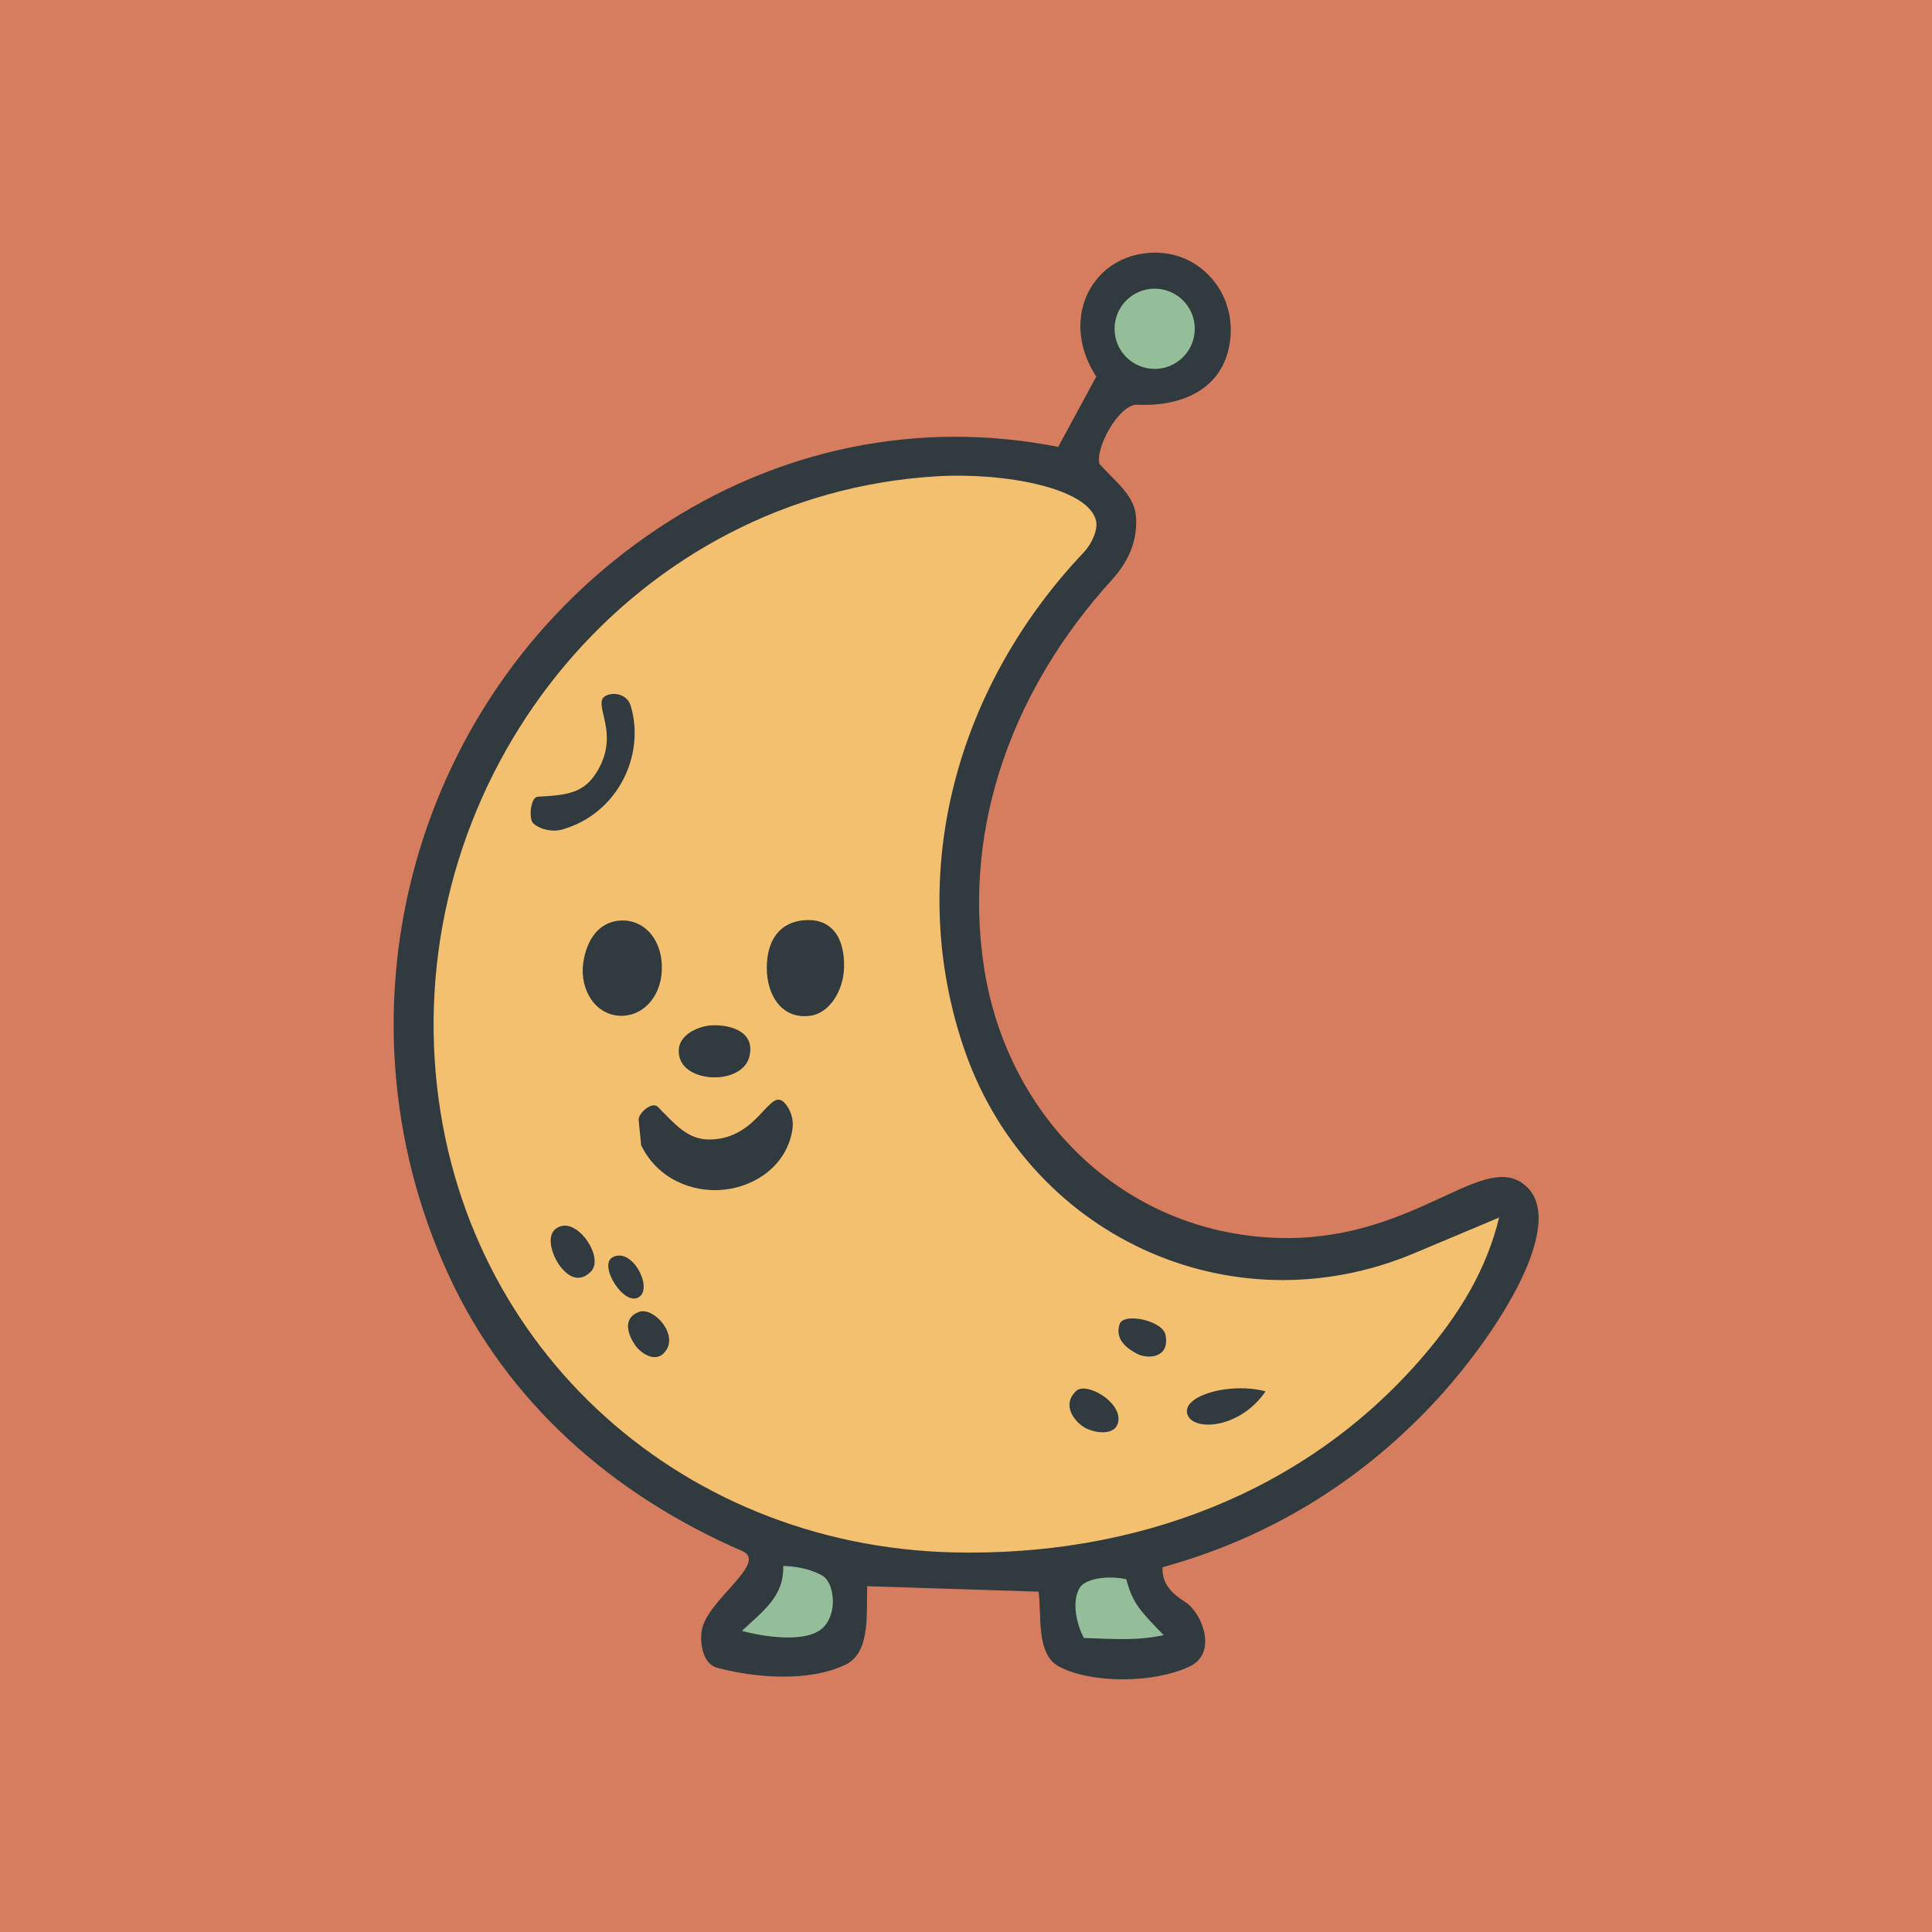
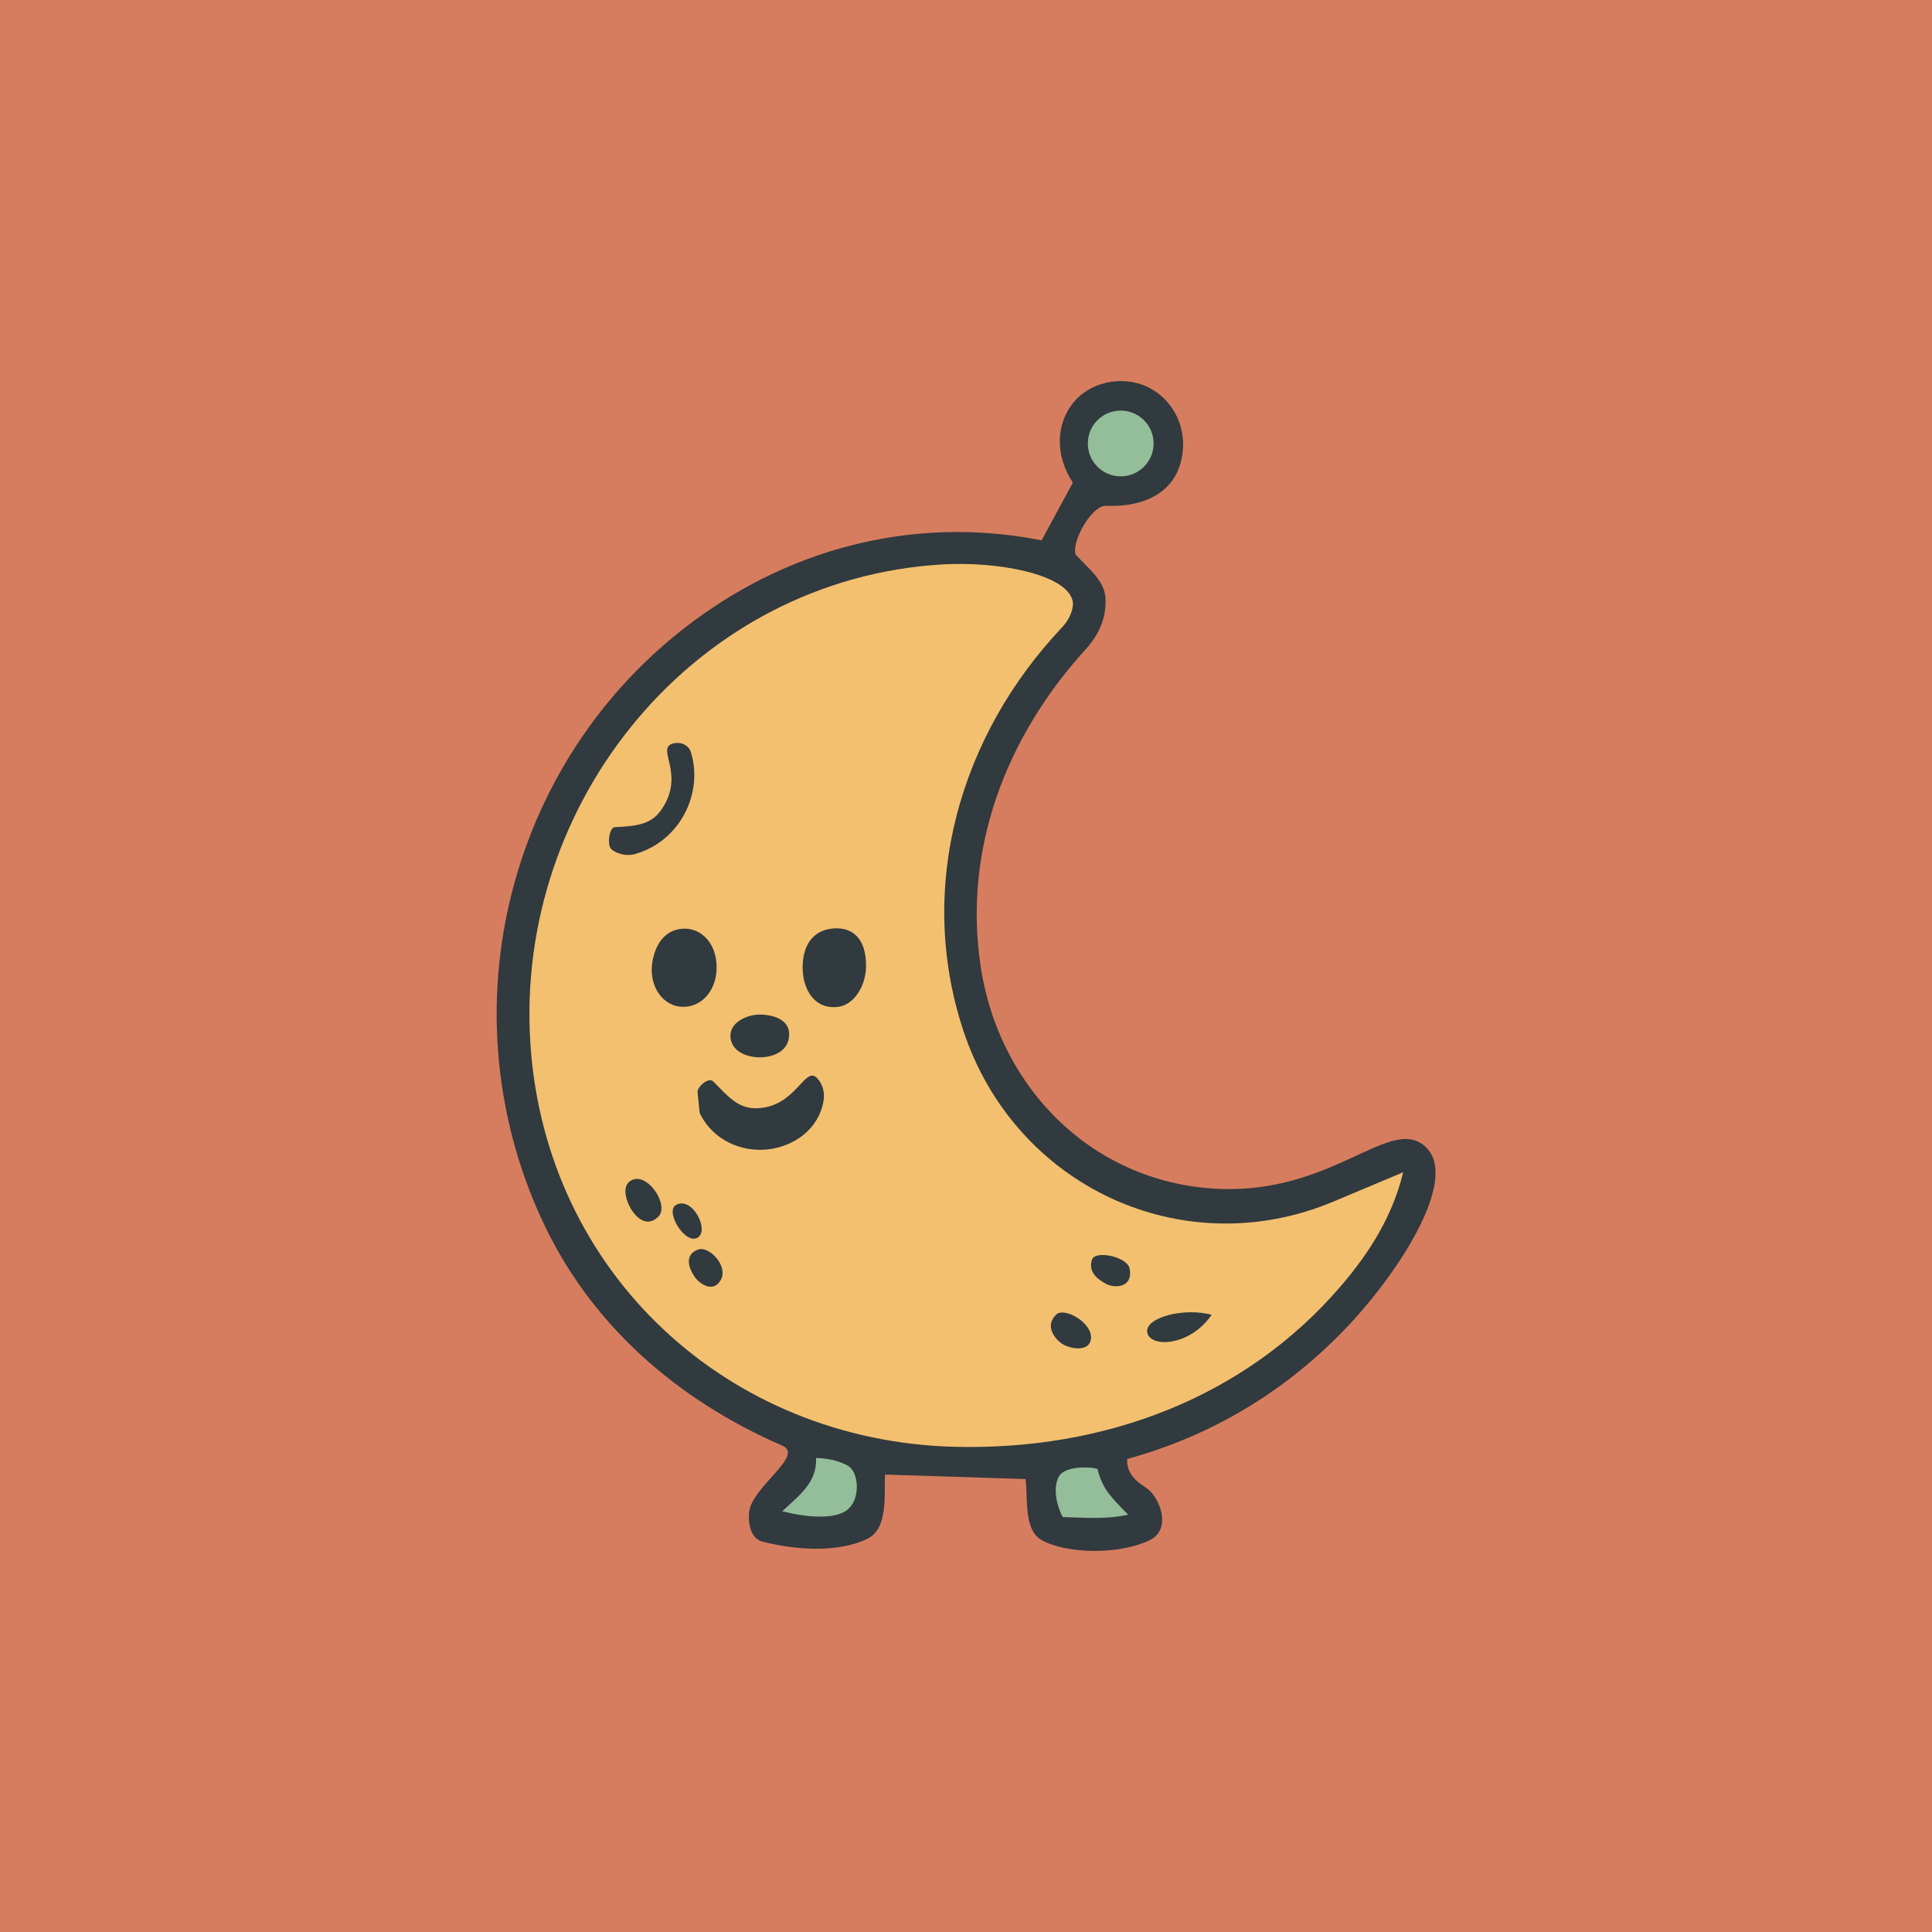
<svg xmlns="http://www.w3.org/2000/svg" id="Layer_2" viewBox="0 0 304.39 304.39">
  <defs>
    <style>.cls-1{fill:#94bd9a;}.cls-2{fill:#313a3e;}.cls-3{fill:#f3c070;}.cls-4{fill:#d77d5f;}</style>
  </defs>
  <g id="Layer_1-2">
    <rect class="cls-4" width="304.39" height="304.39" />
-     <path class="cls-2" d="M187.39,262.57c-5.59,2.66-15.45,2.7-20.54,0-3.66-1.94-2.71-8.06-3.22-11.8l-27-.86c-.17,4.05.62,10.42-3.4,12.35-5.81,2.8-14.17,2.09-20.18.52-2.54-.66-2.75-4.32-2.5-5.85.77-4.87,10.64-10.71,6.35-12.58-20.23-8.78-36.98-23.31-46.28-43.59-19.24-41.95-5.33-91.93,33-117.48,18.86-12.58,41.09-17.23,63.1-12.87l6-11.08c-3.49-5.32-3.28-11.5.33-15.64,3.7-4.24,10.34-5.01,14.9-2.29,4.96,2.96,7.02,8.8,5.44,14.27-1.73,6.01-7.69,8.45-14.41,8.09-2.83.2-6.48,6.9-5.74,9.36,2.67,2.95,5.68,5.03,5.77,8.7s-1.25,6.7-3.91,9.63c-15.23,16.76-23.52,38.4-20.07,60.94,3.64,23.74,22.07,41.8,46.13,42.64,21.07.73,31.89-13.23,38.6-8.68,8.07,5.47-3.95,24.12-13.97,34.8-11.61,12.37-25.94,21.19-42.63,25.77-.14,2.74,1.67,4.27,3.6,5.5,2.59,1.65,5.17,8,.67,10.13Z" />
-     <circle class="cls-1" cx="181.92" cy="51.8" r="6.32" />
-     <path class="cls-1" d="M183.34,257.62c-4.33.92-7.85.59-12.58.45-1-1.9-2.02-5.49-.69-7.84,1.04-1.85,5.51-1.94,7.39-1.4.96,3.75,2.26,5.06,5.88,8.79Z" />
-     <path class="cls-1" d="M129.62,256.49c-2.43,2.29-8.67,1.55-12.73.46,3.3-3.1,6.69-5.47,6.5-10.24,2.77.09,4.9.77,6.23,1.58,1.83,1.11,2.42,5.92,0,8.2Z" />
-     <path class="cls-3" d="M236.19,191.82c-1.98,8.22-6.26,15.2-11.9,21.79-18.58,21.71-45.68,31.66-74.15,30.97-43.64-1.05-78.74-33.35-81.64-77.43-3.07-46.7,31.79-89.31,79.11-92.11,10.55-.63,23.95,1.82,25.08,7.04.29,1.35-.59,3.52-1.99,5-19.77,20.87-28.07,49.98-19.05,77.43,9.88,30.08,42.24,45.1,71.16,32.94l13.37-5.62Z" />
-     <path class="cls-2" d="M101.01,180.41l-.39-3.94c-.1-1.05,2.1-3.02,3.04-2.07,2.75,2.78,4.68,5.17,8.18,5.13,7.66-.09,9.35-8.26,11.71-5.83.94.97,1.58,2.57,1.28,4.35-.93,5.63-5.84,8.87-10.79,9.39s-10.49-1.72-13.03-7.03Z" />
-     <path class="cls-2" d="M88.76,130.65c-2.12.63-4.13-.29-4.76-.95-.76-.8-.39-4.12.73-4.18,4.05-.2,6.88-.46,8.85-3.23,4.66-6.57-.51-11.39,1.84-12.66,1.17-.63,3.37-.33,3.94,1.55,2.37,7.86-2.09,16.95-10.61,19.46Z" />
-     <path class="cls-2" d="M118.07,166.45c-1.07,4.43-9.82,4.28-10.98.21-.96-3.37,2.73-4.96,4.95-5.11,2.42-.16,7.06.66,6.03,4.9Z" />
-     <path class="cls-2" d="M199.4,219.21c-4.35,6.3-12.21,6.33-12.4,3.2-.17-2.68,6.99-4.64,12.4-3.2Z" />
-     <path class="cls-2" d="M93.09,200.35c-2.48,2.45-4.64-.39-5.36-1.64-.84-1.46-1.93-4.71.6-5.51,3-.94,6.85,5.07,4.76,7.14Z" />
-     <path class="cls-2" d="M176.21,223.75c-.23,2.62-3.77,2.07-5.35,1.15-1.45-.85-3.71-3.46-1.31-5.75,1.53-1.46,6.93,1.56,6.66,4.6Z" />
-     <path class="cls-2" d="M183.63,210.33c.73,3.72-2.92,3.84-4.54,2.93-1.14-.64-3.56-2-2.69-4.66.65-1.85,6.78-.55,7.23,1.72Z" />
-     <path class="cls-2" d="M105.02,212.62c-1.44,2.41-4.02.67-4.97-.71s-2.2-4.18.66-5.23c2.11-.78,5.96,3.2,4.32,5.94Z" />
-     <path class="cls-2" d="M100.74,204.31c-2.37,1.71-6.52-4.97-4.24-6.22,3.07-1.67,6.36,4.7,4.24,6.22Z" />
-     <path class="cls-2" d="M104.27,152.01c.2,4.55-2.6,7.98-6.3,8.03-4.03.06-6.68-3.99-6.08-8.3.52-3.78,2.57-6.64,6.1-6.72,3.3-.08,6.1,2.66,6.28,6.99Z" />
-     <path class="cls-2" d="M132.98,152.5c-.11,3.59-2.28,7.11-5.28,7.53-4.48.63-6.87-3.17-6.89-7.48-.02-4.32,1.96-7.22,5.8-7.56,4.35-.39,6.52,2.64,6.37,7.52Z" />
+     <g data-inset="character" transform="translate(152.195,152.195) scale(0.82) translate(-152.195,-152.195)">
+       <path class="cls-2" d="M187.39,262.57c-5.59,2.66-15.45,2.7-20.54,0-3.66-1.94-2.71-8.06-3.22-11.8l-27-.86c-.17,4.05.62,10.42-3.4,12.35-5.81,2.8-14.17,2.09-20.18.52-2.54-.66-2.75-4.32-2.5-5.85.77-4.87,10.64-10.71,6.35-12.58-20.23-8.78-36.98-23.31-46.28-43.59-19.24-41.95-5.33-91.93,33-117.48,18.86-12.58,41.09-17.23,63.1-12.87l6-11.08c-3.49-5.32-3.28-11.5.33-15.64,3.7-4.24,10.34-5.01,14.9-2.29,4.96,2.96,7.02,8.8,5.44,14.27-1.73,6.01-7.69,8.45-14.41,8.09-2.83.2-6.48,6.9-5.74,9.36,2.67,2.95,5.68,5.03,5.77,8.7s-1.25,6.7-3.91,9.63c-15.23,16.76-23.52,38.4-20.07,60.94,3.64,23.74,22.07,41.8,46.13,42.64,21.07.73,31.89-13.23,38.6-8.68,8.07,5.47-3.95,24.12-13.97,34.8-11.61,12.37-25.94,21.19-42.63,25.77-.14,2.74,1.67,4.27,3.6,5.5,2.59,1.65,5.17,8,.67,10.13Z" />
+       <circle class="cls-1" cx="181.92" cy="51.8" r="6.32" />
+       <path class="cls-1" d="M183.34,257.62c-4.33.92-7.85.59-12.58.45-1-1.9-2.02-5.49-.69-7.84,1.04-1.85,5.51-1.94,7.39-1.4.96,3.75,2.26,5.06,5.88,8.79Z" />
+       <path class="cls-1" d="M129.62,256.49c-2.43,2.29-8.67,1.55-12.73.46,3.3-3.1,6.69-5.47,6.5-10.24,2.77.09,4.9.77,6.23,1.58,1.83,1.11,2.42,5.92,0,8.2Z" />
+       <path class="cls-3" d="M236.19,191.82c-1.98,8.22-6.26,15.2-11.9,21.79-18.58,21.71-45.68,31.66-74.15,30.97-43.64-1.05-78.74-33.35-81.64-77.43-3.07-46.7,31.79-89.31,79.11-92.11,10.55-.63,23.95,1.82,25.08,7.04.29,1.35-.59,3.52-1.99,5-19.77,20.87-28.07,49.98-19.05,77.43,9.88,30.08,42.24,45.1,71.16,32.94l13.37-5.62Z" />
+       <path class="cls-2" d="M101.01,180.41l-.39-3.94c-.1-1.05,2.1-3.02,3.04-2.07,2.75,2.78,4.68,5.17,8.18,5.13,7.66-.09,9.35-8.26,11.71-5.83.94.97,1.58,2.57,1.28,4.35-.93,5.63-5.84,8.87-10.79,9.39s-10.49-1.72-13.03-7.03Z" />
+       <path class="cls-2" d="M88.76,130.65c-2.12.63-4.13-.29-4.76-.95-.76-.8-.39-4.12.73-4.18,4.05-.2,6.88-.46,8.85-3.23,4.66-6.57-.51-11.39,1.84-12.66,1.17-.63,3.37-.33,3.94,1.55,2.37,7.86-2.09,16.95-10.61,19.46Z" />
+       <path class="cls-2" d="M118.07,166.45c-1.07,4.43-9.82,4.28-10.98.21-.96-3.37,2.73-4.96,4.95-5.11,2.42-.16,7.06.66,6.03,4.9Z" />
+       <path class="cls-2" d="M199.4,219.21c-4.35,6.3-12.21,6.33-12.4,3.2-.17-2.68,6.99-4.64,12.4-3.2Z" />
+       <path class="cls-2" d="M93.09,200.35c-2.48,2.45-4.64-.39-5.36-1.64-.84-1.46-1.93-4.71.6-5.51,3-.94,6.85,5.07,4.76,7.14Z" />
+       <path class="cls-2" d="M176.21,223.75c-.23,2.62-3.77,2.07-5.35,1.15-1.45-.85-3.71-3.46-1.31-5.75,1.53-1.46,6.93,1.56,6.66,4.6Z" />
+       <path class="cls-2" d="M183.63,210.33c.73,3.72-2.92,3.84-4.54,2.93-1.14-.64-3.56-2-2.69-4.66.65-1.85,6.78-.55,7.23,1.72Z" />
+       <path class="cls-2" d="M105.02,212.62c-1.44,2.41-4.02.67-4.97-.71s-2.2-4.18.66-5.23c2.11-.78,5.96,3.2,4.32,5.94Z" />
+       <path class="cls-2" d="M100.74,204.31c-2.37,1.71-6.52-4.97-4.24-6.22,3.07-1.67,6.36,4.7,4.24,6.22Z" />
+       <path class="cls-2" d="M104.27,152.01c.2,4.55-2.6,7.98-6.3,8.03-4.03.06-6.68-3.99-6.08-8.3.52-3.78,2.57-6.64,6.1-6.72,3.3-.08,6.1,2.66,6.28,6.99Z" />
+       <path class="cls-2" d="M132.98,152.5c-.11,3.59-2.28,7.11-5.28,7.53-4.48.63-6.87-3.17-6.89-7.48-.02-4.32,1.96-7.22,5.8-7.56,4.35-.39,6.52,2.64,6.37,7.52Z" />
+     </g>
  </g>
</svg>
